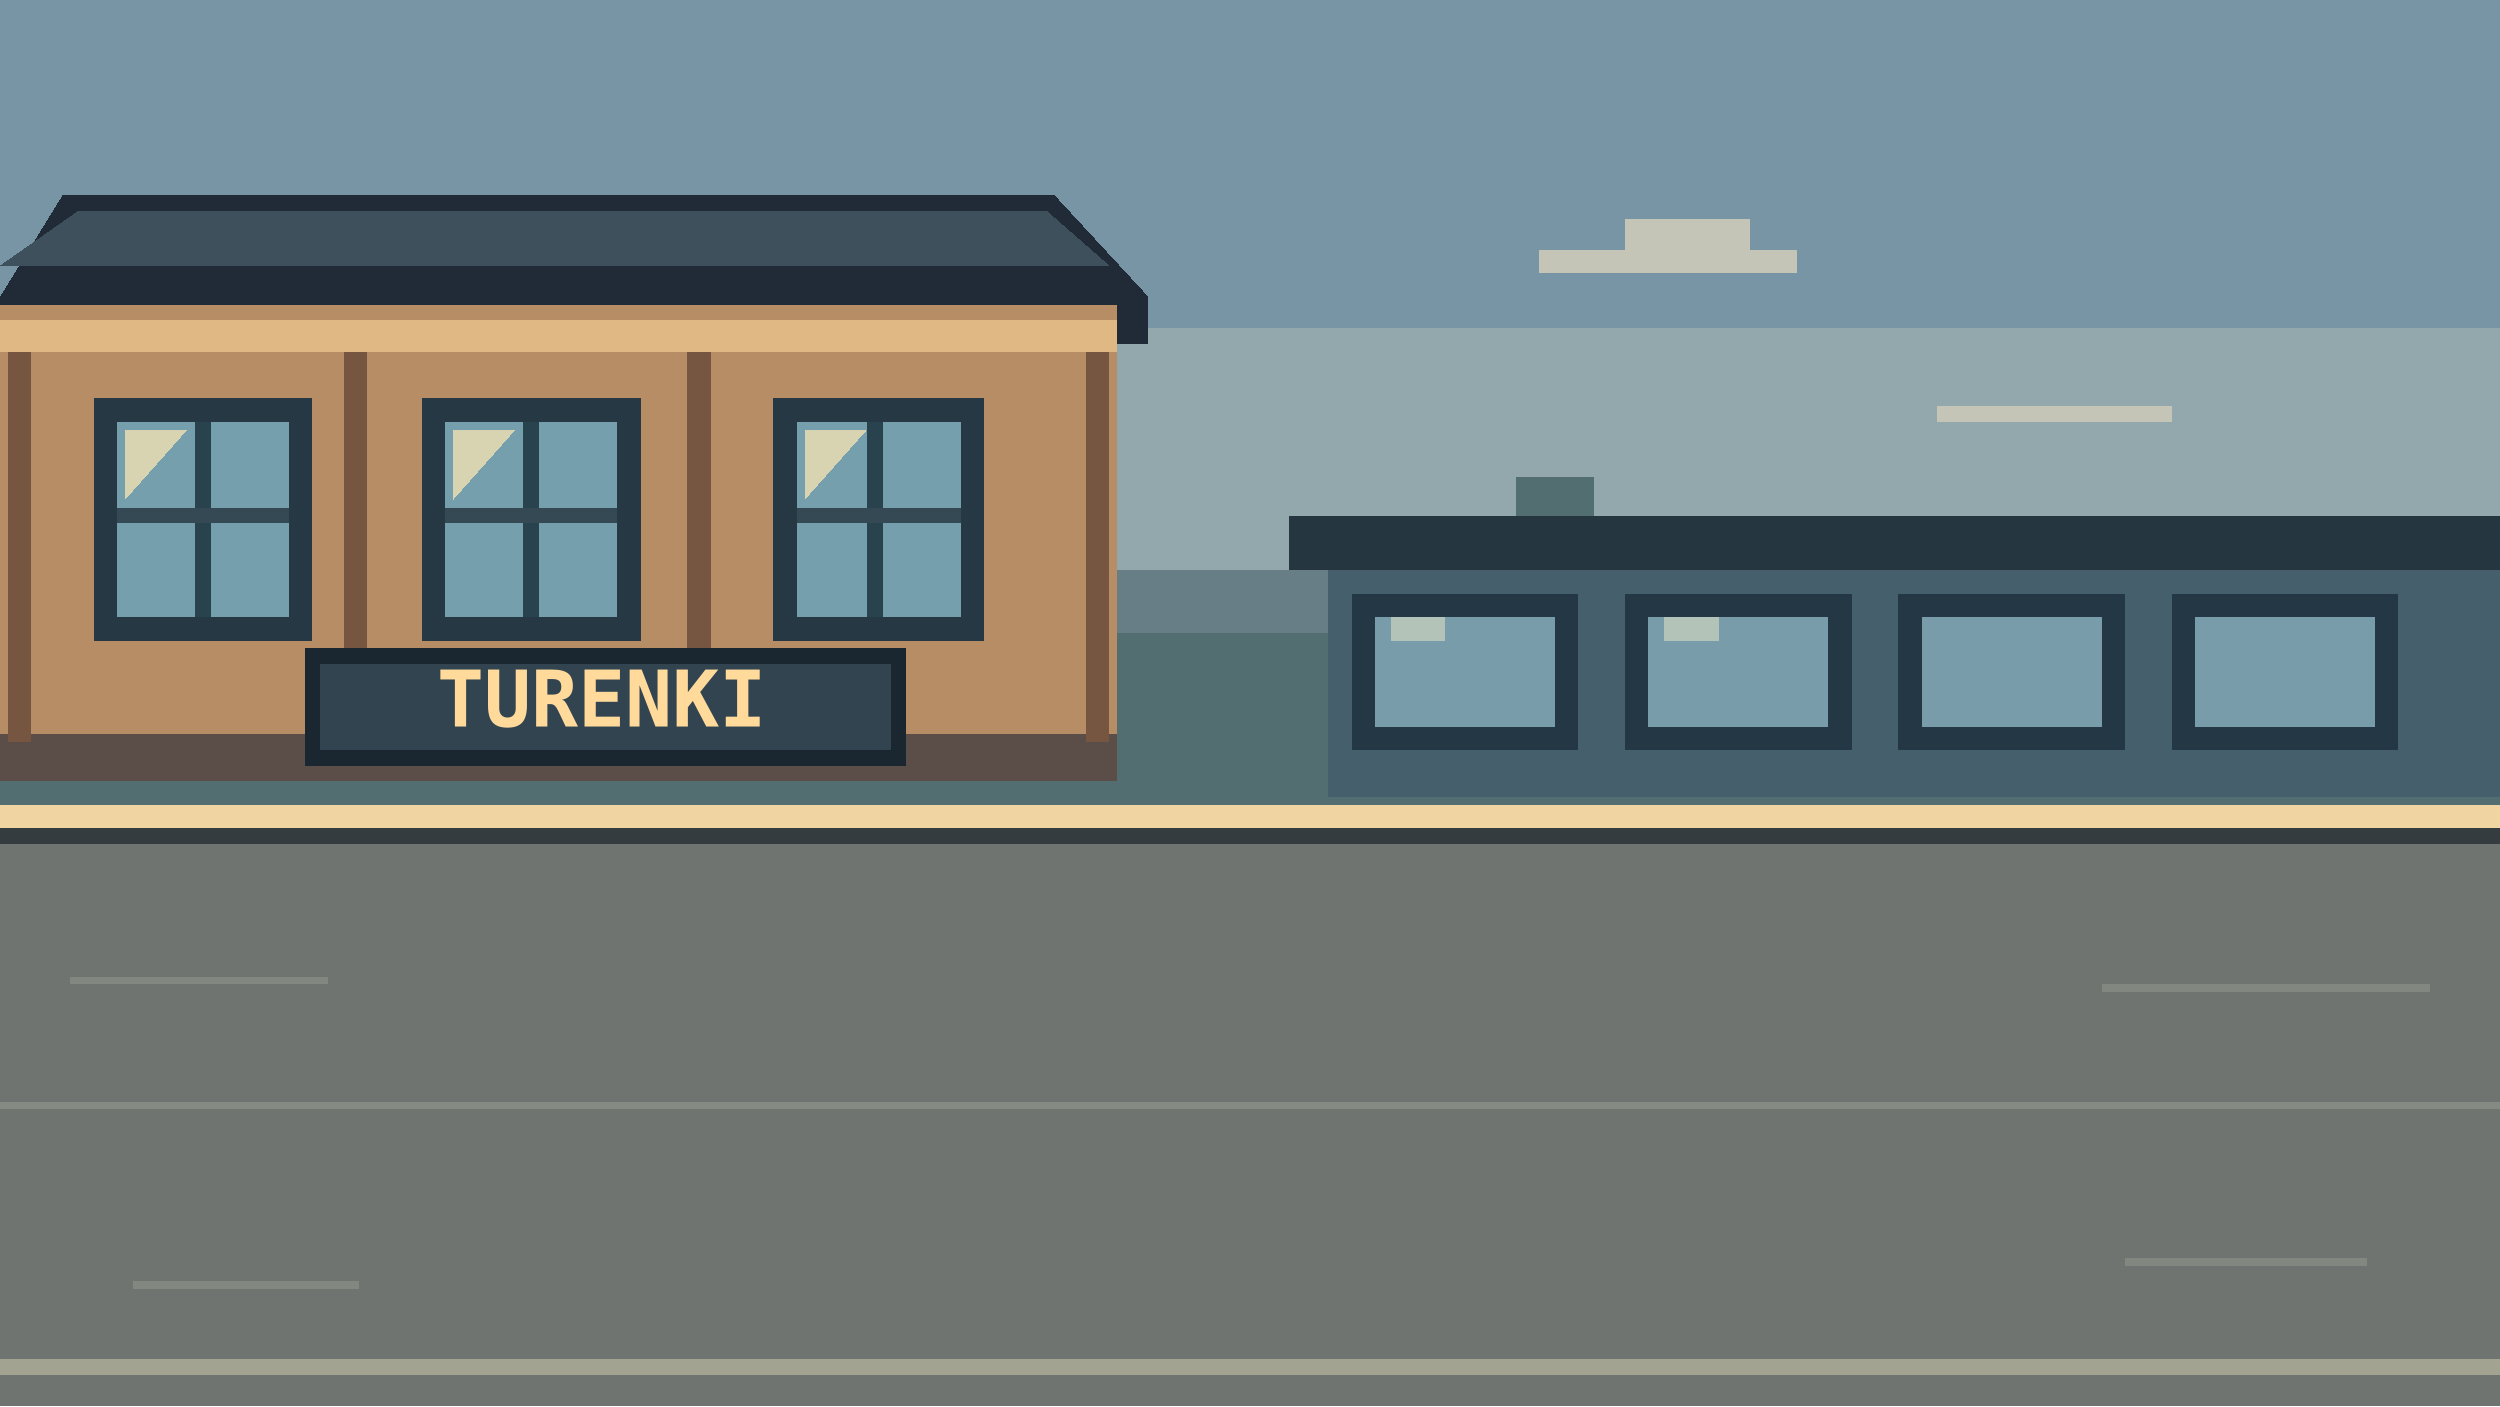
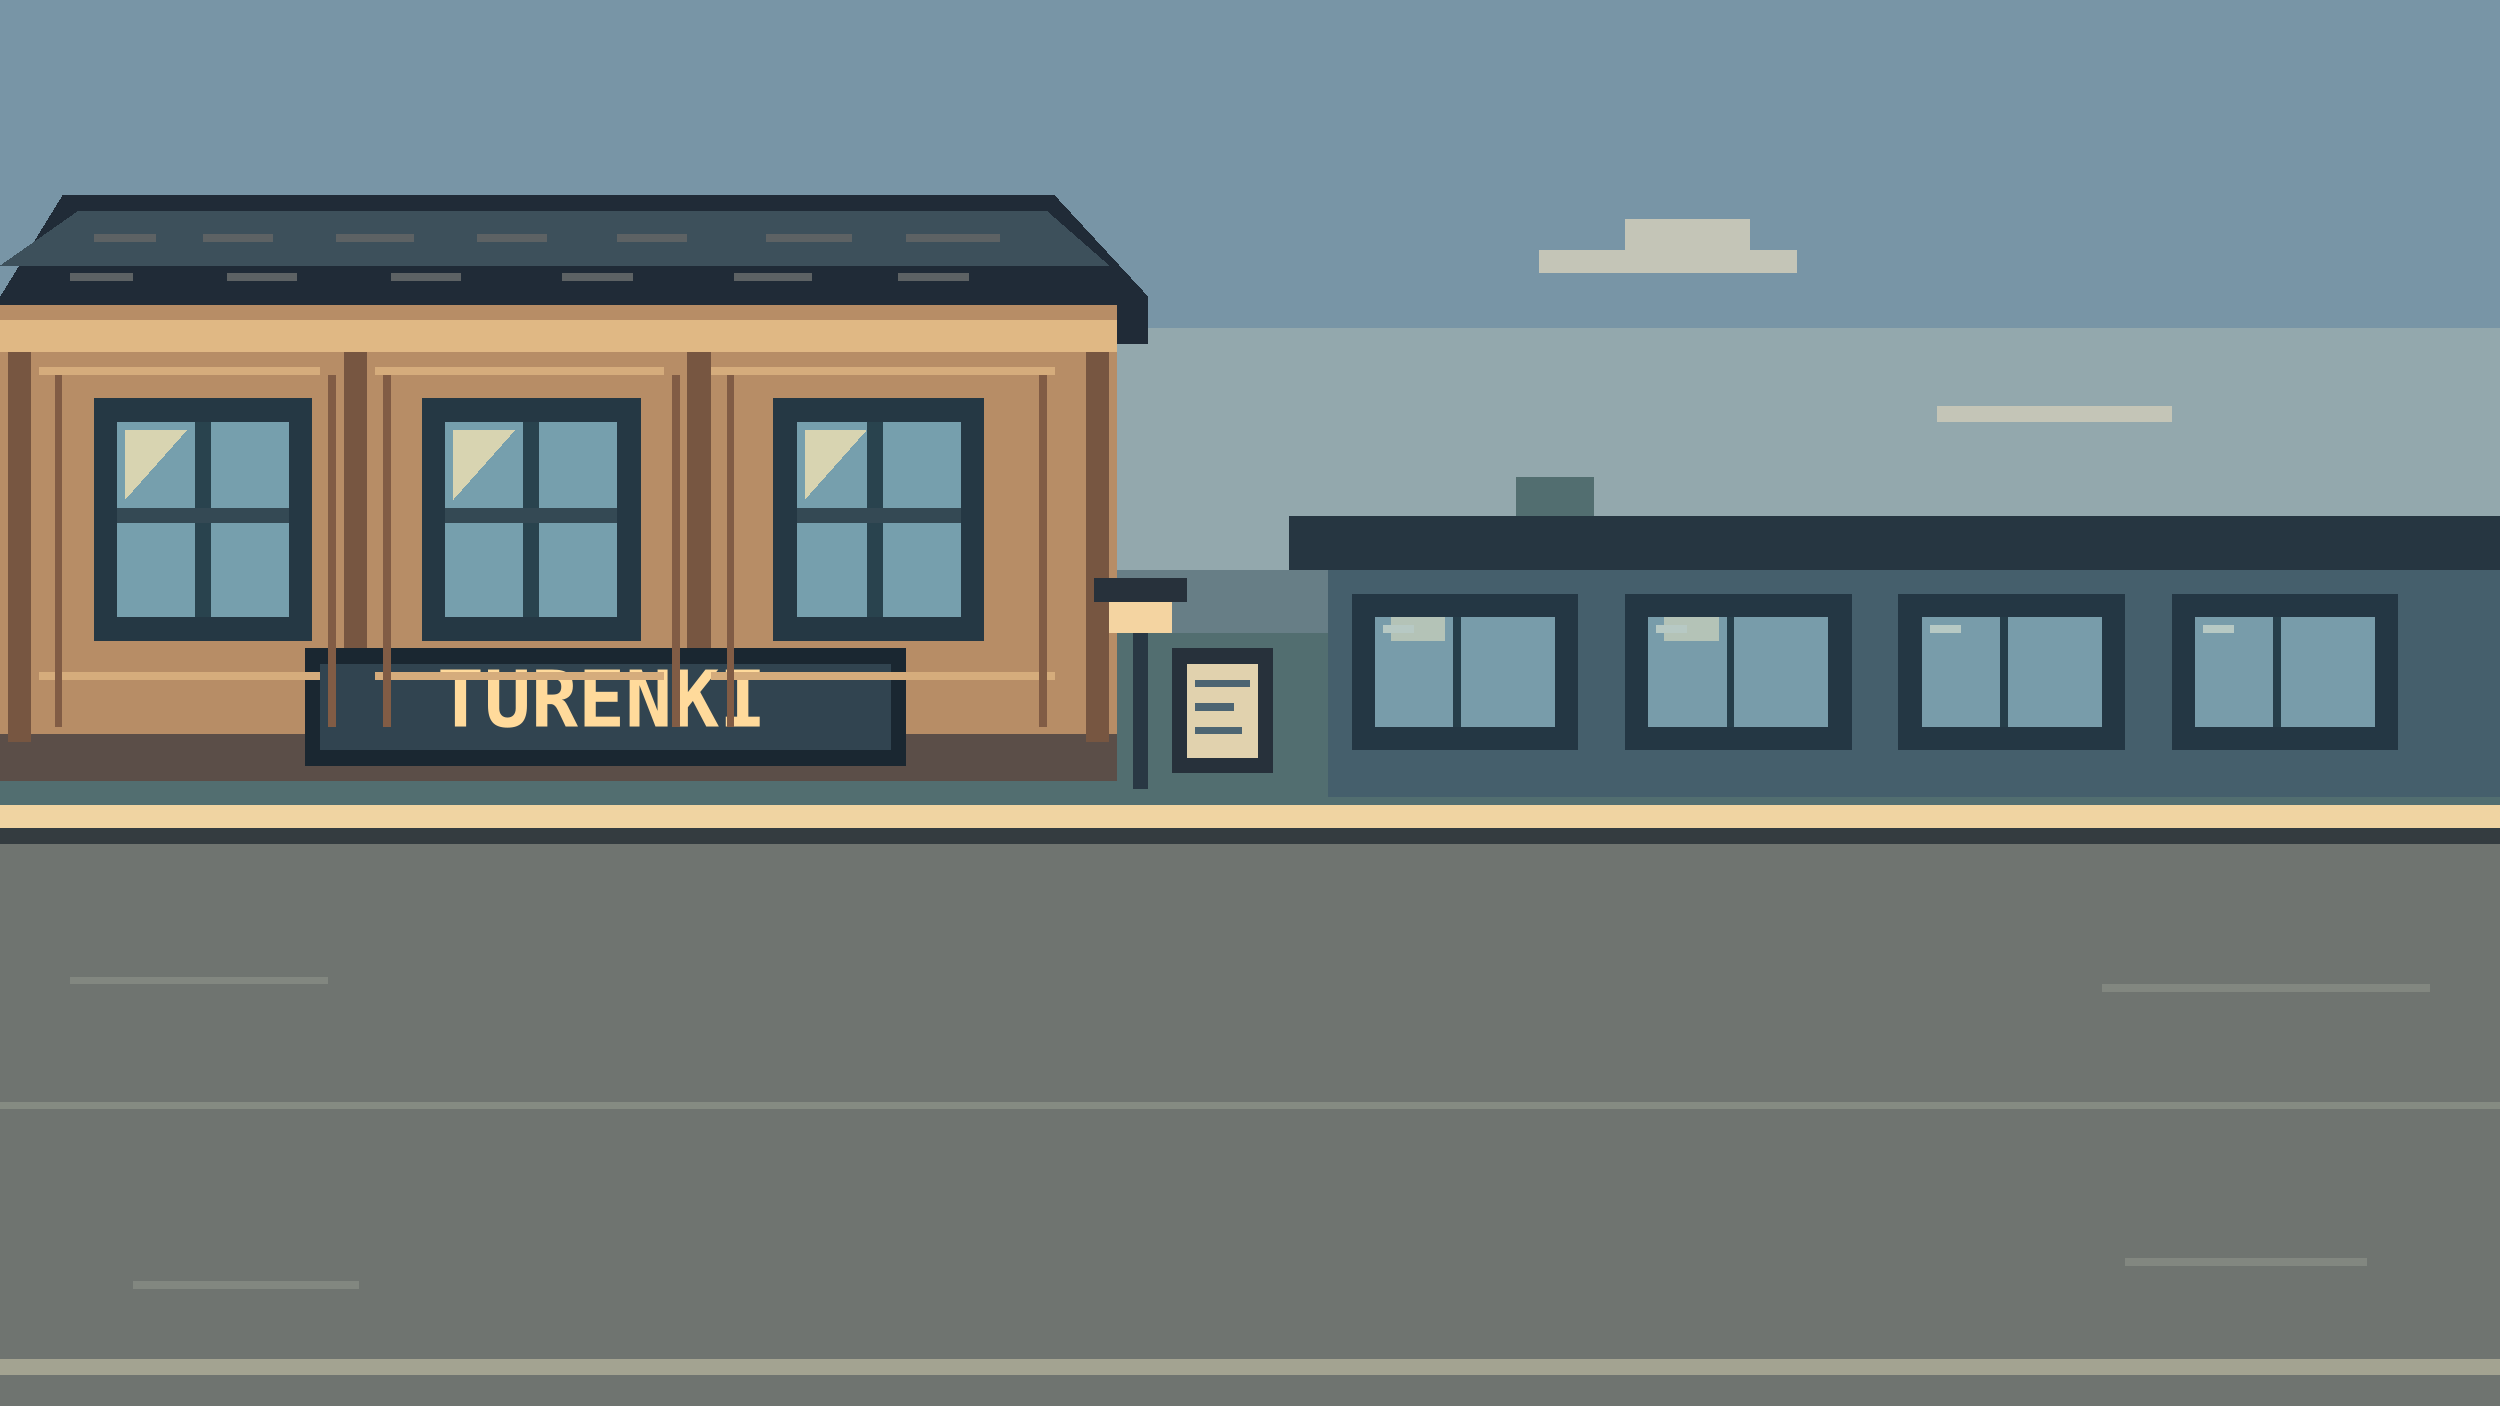
<svg xmlns="http://www.w3.org/2000/svg" width="320" height="180" viewBox="0 0 320 180" shape-rendering="crispEdges">
  <rect width="320" height="180" fill="#7895a6" />
  <rect y="42" width="320" height="47" fill="#93a8ad" />
  <rect y="73" width="320" height="31" fill="#677e86" />
  <g fill="#c4c5b7">
    <rect x="197" y="32" width="33" height="3" />
    <rect x="208" y="28" width="16" height="4" />
    <rect x="248" y="52" width="30" height="2" />
  </g>
  <g fill="#526e70">
    <rect x="0" y="81" width="320" height="24" />
    <rect x="171" y="66" width="10" height="30" />
    <rect x="194" y="61" width="10" height="34" />
    <rect x="239" y="76" width="17" height="23" />
  </g>
  <g fill="#7e9580">
    <rect x="179" y="73" width="4" height="22" />
    <rect x="213" y="76" width="4" height="20" />
    <rect x="271" y="79" width="3" height="17" />
  </g>
  <path d="M0 38 L8 25 H135 L147 38 V44 H0Z" fill="#202b37" />
  <path d="M0 34 L10 27 H134 L142 34Z" fill="#3d505b" />
  <rect x="0" y="39" width="143" height="61" fill="#b78d66" />
  <rect x="0" y="41" width="143" height="4" fill="#e0b884" />
  <rect x="0" y="94" width="143" height="6" fill="#5b4e48" />
  <g fill="#775641">
    <rect x="1" y="45" width="3" height="50" />
    <rect x="44" y="45" width="3" height="50" />
    <rect x="88" y="45" width="3" height="50" />
    <rect x="139" y="45" width="3" height="50" />
  </g>
  <g fill="#253844">
    <rect x="12" y="51" width="28" height="31" />
    <rect x="54" y="51" width="28" height="31" />
    <rect x="99" y="51" width="27" height="31" />
  </g>
  <g fill="#769fad">
    <rect x="15" y="54" width="22" height="25" />
    <rect x="57" y="54" width="22" height="25" />
    <rect x="102" y="54" width="21" height="25" />
  </g>
  <g fill="#d8d4b1">
    <path d="M16 55h8l-8 9zm42 0h8l-8 9zm45 0h8l-8 9z" />
  </g>
  <g fill="#29434e">
    <rect x="25" y="54" width="2" height="25" />
    <rect x="67" y="54" width="2" height="25" />
    <rect x="111" y="54" width="2" height="25" />
  </g>
  <g fill="#344954">
    <rect x="15" y="65" width="22" height="2" />
    <rect x="57" y="65" width="22" height="2" />
    <rect x="102" y="65" width="21" height="2" />
  </g>
  <rect x="39" y="83" width="77" height="15" fill="#1a2731" />
  <rect x="41" y="85" width="73" height="11" fill="#314450" />
  <text x="77" y="93" font-family="monospace" font-size="10" font-weight="bold" text-anchor="middle" fill="#ffda9b">TURENKI</text>
  <rect x="170" y="71" width="150" height="31" fill="#455f6c" />
  <path d="M165 66h155v7H165z" fill="#263641" />
  <rect x="173" y="76" width="29" height="20" fill="#243744" />
  <rect x="208" y="76" width="29" height="20" fill="#243744" />
  <rect x="243" y="76" width="29" height="20" fill="#243744" />
  <rect x="278" y="76" width="29" height="20" fill="#243744" />
  <g fill="#789caa">
    <rect x="176" y="79" width="23" height="14" />
    <rect x="211" y="79" width="23" height="14" />
    <rect x="246" y="79" width="23" height="14" />
    <rect x="281" y="79" width="23" height="14" />
  </g>
  <g fill="#b4c3b7">
    <rect x="178" y="79" width="7" height="3" />
    <rect x="213" y="79" width="7" height="3" />
  </g>
  <rect y="103" width="320" height="77" fill="#6f7470" />
  <rect y="103" width="320" height="3" fill="#f0d4a2" />
  <rect y="106" width="320" height="2" fill="#343c40" />
  <rect y="141" width="320" height="1" fill="#858b82" />
  <rect y="174" width="320" height="2" fill="#a3a391" />
  <g fill="#828780">
    <rect x="9" y="125" width="33" height="1" />
    <rect x="269" y="126" width="42" height="1" />
    <rect x="17" y="164" width="29" height="1" />
    <rect x="272" y="161" width="31" height="1" />
  </g>
+   <g fill="#5d6264">
+     <rect x="12" y="30" width="8" height="1" />
+     <rect x="26" y="30" width="9" height="1" />
+     <rect x="43" y="30" width="10" height="1" />
+     <rect x="61" y="30" width="9" height="1" />
+     <rect x="79" y="30" width="9" height="1" />
+     <rect x="98" y="30" width="11" height="1" />
+     <rect x="116" y="30" width="12" height="1" />
+     <rect x="9" y="35" width="8" height="1" />
+     <rect x="29" y="35" width="9" height="1" />
+     <rect x="50" y="35" width="9" height="1" />
+     <rect x="72" y="35" width="9" height="1" />
+     <rect x="94" y="35" width="10" height="1" />
+     <rect x="115" y="35" width="9" height="1" />
+   </g>
+   <g fill="#d5ac7c">
+     <rect x="5" y="47" width="36" height="1" />
+     <rect x="48" y="47" width="37" height="1" />
+     <rect x="91" y="47" width="44" height="1" />
+     <rect x="5" y="86" width="36" height="1" />
+     <rect x="48" y="86" width="37" height="1" />
+     <rect x="91" y="86" width="44" height="1" />
+   </g>
+   <g fill="#815c45">
+     <rect x="7" y="48" width="1" height="45" />
+     <rect x="42" y="48" width="1" height="45" />
+     <rect x="49" y="48" width="1" height="45" />
+     <rect x="86" y="48" width="1" height="45" />
+     <rect x="93" y="48" width="1" height="45" />
+     <rect x="133" y="48" width="1" height="45" />
+   </g>
+   <rect x="145" y="75" width="2" height="26" fill="#293844" />
+   <rect x="140" y="74" width="12" height="3" fill="#27313b" />
+   <rect x="142" y="77" width="8" height="4" fill="#f4d4a1" />
+   <rect x="150" y="83" width="13" height="16" fill="#27313b" />
+   <rect x="152" y="85" width="9" height="12" fill="#e1d2ae" />
+   <rect x="153" y="87" width="7" height="1" fill="#4d6572" />
+   <rect x="153" y="90" width="5" height="1" fill="#4d6572" />
+   <rect x="153" y="93" width="6" height="1" fill="#4d6572" />
+   <g fill="#263e4a">
+     <rect x="186" y="79" width="1" height="14" />
+     <rect x="221" y="79" width="1" height="14" />
+     <rect x="256" y="79" width="1" height="14" />
+     <rect x="291" y="79" width="1" height="14" />
+   </g>
+   <g fill="#b7c9c4">
+     <rect x="177" y="80" width="4" height="1" />
+     <rect x="212" y="80" width="4" height="1" />
+     <rect x="247" y="80" width="4" height="1" />
+     <rect x="282" y="80" width="4" height="1" />
+   </g>
</svg>
